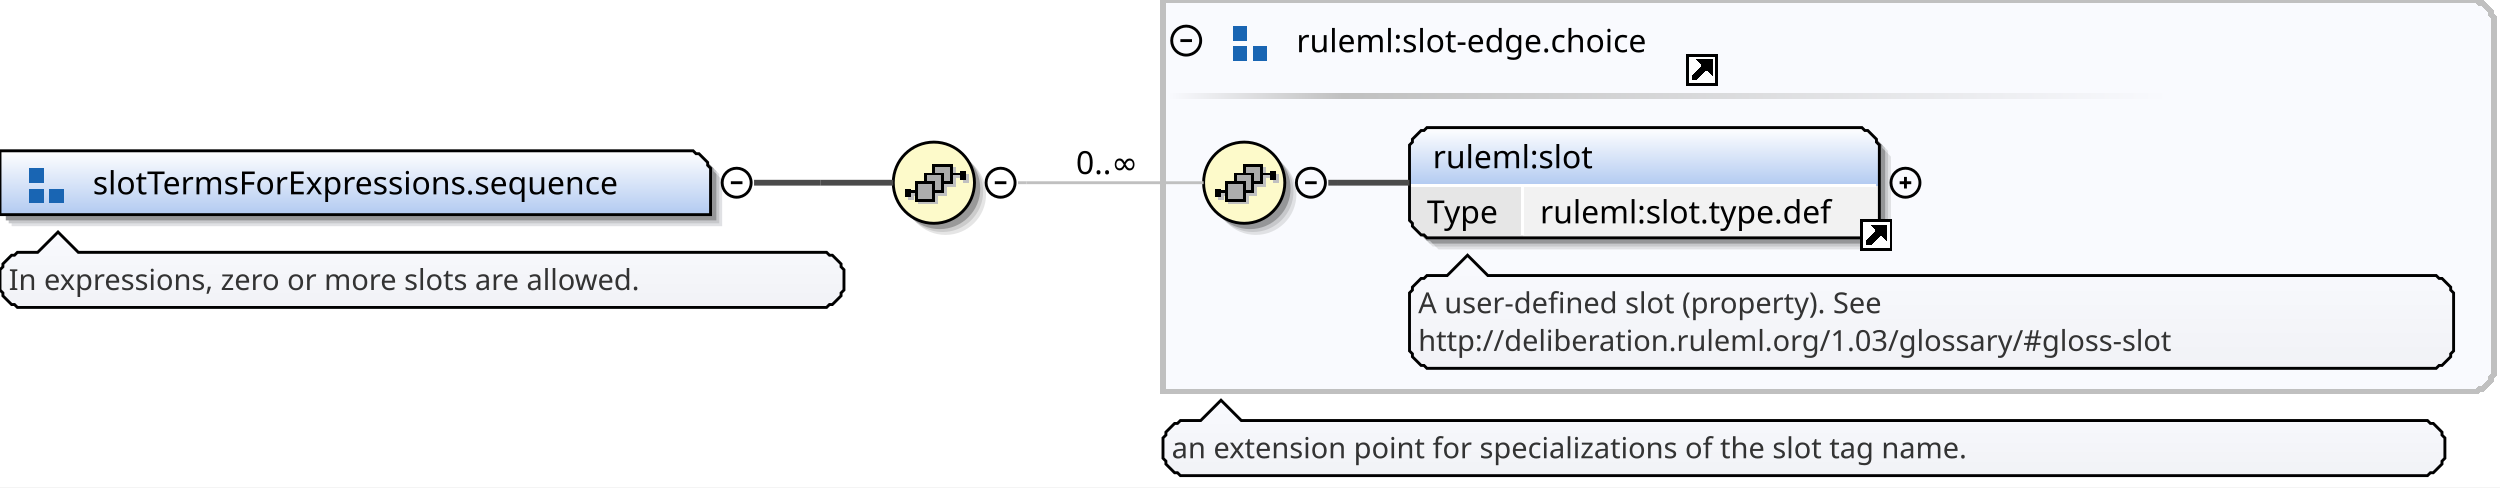
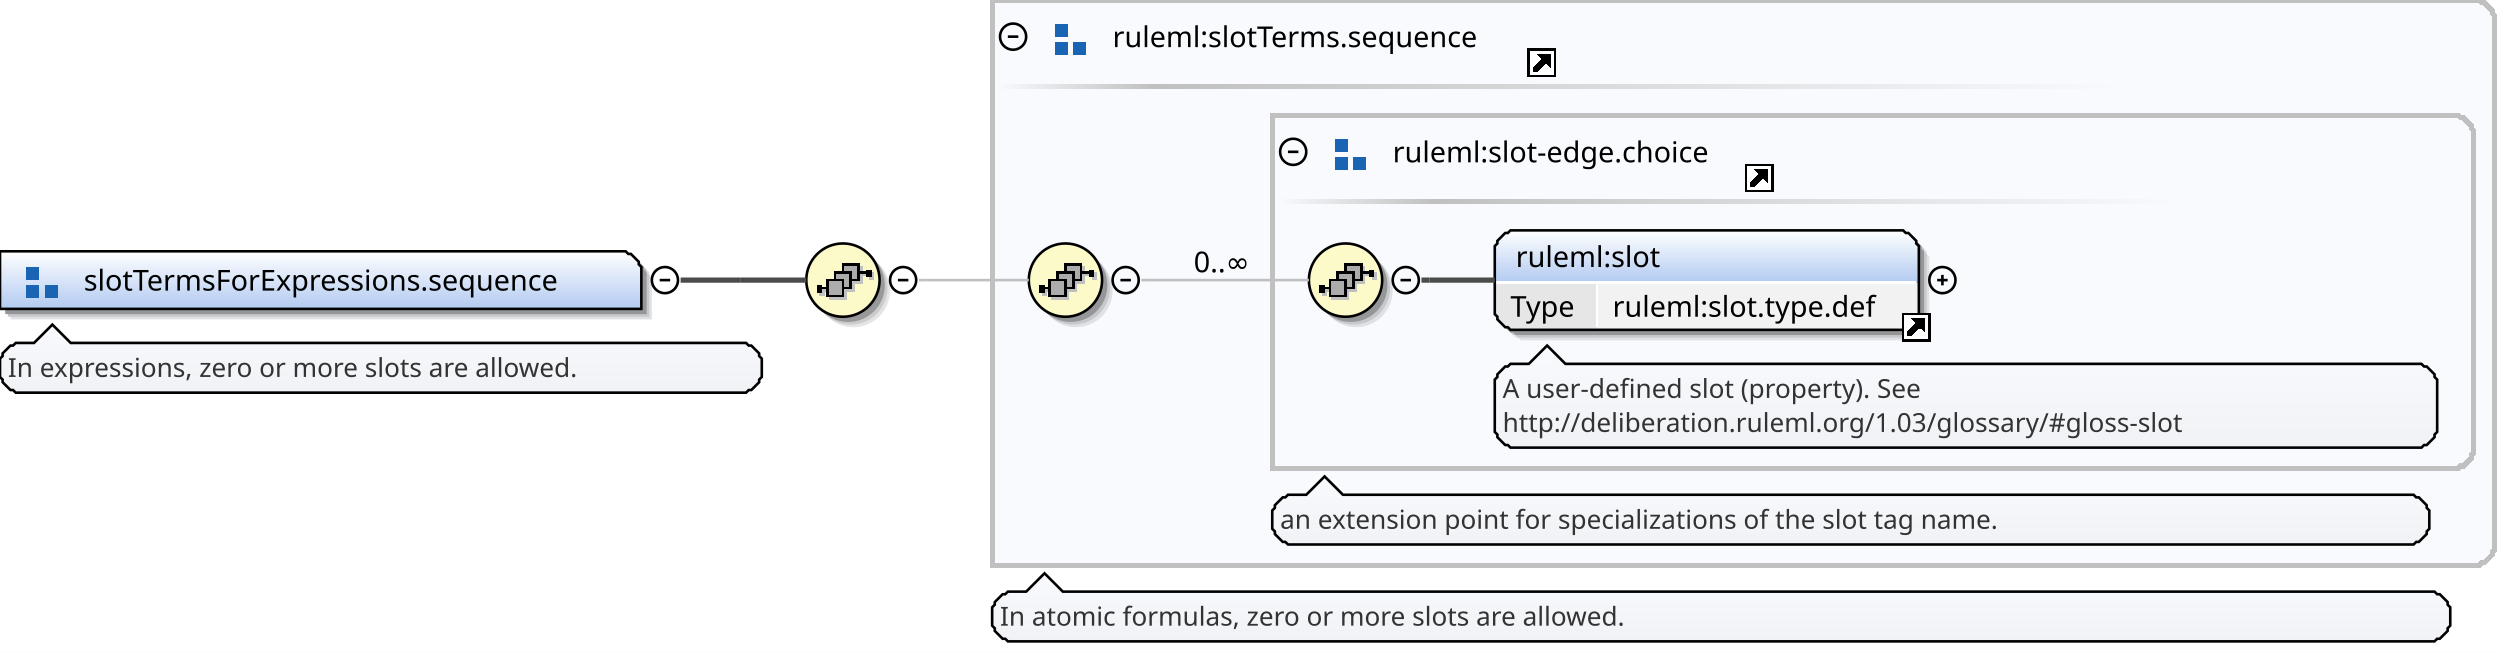
- <svg xmlns="http://www.w3.org/2000/svg" color-interpolation="auto" color-rendering="auto" fill="black" fill-opacity="1" font-family="'Dialog'" font-size="12px" font-style="normal" font-weight="normal" height="168" image-rendering="auto" shape-rendering="auto" stroke="black" stroke-dasharray="none" stroke-dashoffset="0" stroke-linecap="square" stroke-linejoin="miter" stroke-miterlimit="10" stroke-opacity="1" stroke-width="1" text-rendering="auto" width="862">
+ <svg xmlns="http://www.w3.org/2000/svg" color-interpolation="auto" color-rendering="auto" fill="black" fill-opacity="1" font-family="'Dialog'" font-size="12px" font-style="normal" font-weight="normal" height="249" image-rendering="auto" shape-rendering="auto" stroke="black" stroke-dasharray="none" stroke-dashoffset="0" stroke-linecap="square" stroke-linejoin="miter" stroke-miterlimit="10" stroke-opacity="1" stroke-width="1" text-rendering="auto" width="955">
  <defs id="genericDefs" />
  <g>
    <defs id="defs1">
-       <linearGradient gradientUnits="userSpaceOnUse" id="linearGradient1" spreadMethod="pad" x1="0" x2="0" y1="52" y2="74">
+       <linearGradient gradientUnits="userSpaceOnUse" id="linearGradient1" spreadMethod="pad" x1="0" x2="0" y1="96" y2="118">
        <stop offset="0%" stop-color="white" stop-opacity="1" />
        <stop offset="100%" stop-color="rgb(178,202,241)" stop-opacity="1" />
      </linearGradient>
-       <linearGradient gradientUnits="userSpaceOnUse" id="linearGradient2" spreadMethod="pad" x1="308" x2="308" y1="49" y2="77">
+       <linearGradient gradientUnits="userSpaceOnUse" id="linearGradient2" spreadMethod="pad" x1="308" x2="308" y1="93" y2="121">
        <stop offset="0%" stop-color="rgb(253,250,202)" stop-opacity="1" />
        <stop offset="100%" stop-color="rgb(253,250,202)" stop-opacity="1" />
      </linearGradient>
-       <linearGradient gradientUnits="userSpaceOnUse" id="linearGradient3" spreadMethod="pad" x1="463" x2="748" y1="32" y2="32">
+       <linearGradient gradientUnits="userSpaceOnUse" id="linearGradient3" spreadMethod="pad" x1="441" x2="812" y1="32" y2="32">
        <stop offset="0%" stop-color="silver" stop-opacity="1" />
        <stop offset="100%" stop-color="rgb(249,250,254)" stop-opacity="1" />
      </linearGradient>
-       <linearGradient gradientUnits="userSpaceOnUse" id="linearGradient4" spreadMethod="pad" x1="403" x2="463" y1="32" y2="32">
+       <linearGradient gradientUnits="userSpaceOnUse" id="linearGradient4" spreadMethod="pad" x1="381" x2="441" y1="32" y2="32">
        <stop offset="0%" stop-color="rgb(249,250,254)" stop-opacity="1" />
        <stop offset="100%" stop-color="silver" stop-opacity="1" />
      </linearGradient>
-       <linearGradient gradientUnits="userSpaceOnUse" id="linearGradient5" spreadMethod="pad" x1="415" x2="415" y1="49" y2="77">
+       <linearGradient gradientUnits="userSpaceOnUse" id="linearGradient5" spreadMethod="pad" x1="393" x2="393" y1="93" y2="121">
        <stop offset="0%" stop-color="rgb(253,250,202)" stop-opacity="1" />
        <stop offset="100%" stop-color="rgb(253,250,202)" stop-opacity="1" />
      </linearGradient>
-       <linearGradient gradientUnits="userSpaceOnUse" id="linearGradient6" spreadMethod="pad" x1="486" x2="486" y1="44" y2="64">
+       <linearGradient gradientUnits="userSpaceOnUse" id="linearGradient6" spreadMethod="pad" x1="548" x2="833" y1="76" y2="76">
+         <stop offset="0%" stop-color="silver" stop-opacity="1" />
+         <stop offset="100%" stop-color="rgb(249,250,254)" stop-opacity="1" />
+       </linearGradient>
+       <linearGradient gradientUnits="userSpaceOnUse" id="linearGradient7" spreadMethod="pad" x1="488" x2="548" y1="76" y2="76">
+         <stop offset="0%" stop-color="rgb(249,250,254)" stop-opacity="1" />
+         <stop offset="100%" stop-color="silver" stop-opacity="1" />
+       </linearGradient>
+       <linearGradient gradientUnits="userSpaceOnUse" id="linearGradient8" spreadMethod="pad" x1="500" x2="500" y1="93" y2="121">
+         <stop offset="0%" stop-color="rgb(253,250,202)" stop-opacity="1" />
+         <stop offset="100%" stop-color="rgb(253,250,202)" stop-opacity="1" />
+       </linearGradient>
+       <linearGradient gradientUnits="userSpaceOnUse" id="linearGradient9" spreadMethod="pad" x1="571" x2="571" y1="88" y2="108">
        <stop offset="0%" stop-color="white" stop-opacity="1" />
        <stop offset="100%" stop-color="rgb(178,202,241)" stop-opacity="1" />
      </linearGradient>
-       <linearGradient gradientUnits="userSpaceOnUse" id="linearGradient7" spreadMethod="pad" x1="486" x2="486" y1="88" y2="127">
+       <linearGradient gradientUnits="userSpaceOnUse" id="linearGradient10" spreadMethod="pad" x1="571" x2="571" y1="132" y2="171">
        <stop offset="0%" stop-color="rgb(249,250,254)" stop-opacity="1" />
        <stop offset="100%" stop-color="rgb(241,242,246)" stop-opacity="1" />
      </linearGradient>
-       <linearGradient gradientUnits="userSpaceOnUse" id="linearGradient8" spreadMethod="pad" x1="401" x2="401" y1="138" y2="164">
+       <linearGradient gradientUnits="userSpaceOnUse" id="linearGradient11" spreadMethod="pad" x1="486" x2="486" y1="182" y2="208">
        <stop offset="0%" stop-color="rgb(249,250,254)" stop-opacity="1" />
        <stop offset="100%" stop-color="rgb(241,242,246)" stop-opacity="1" />
      </linearGradient>
-       <linearGradient gradientUnits="userSpaceOnUse" id="linearGradient9" spreadMethod="pad" x1="0" x2="0" y1="80" y2="106">
+       <linearGradient gradientUnits="userSpaceOnUse" id="linearGradient12" spreadMethod="pad" x1="379" x2="379" y1="219" y2="245">
        <stop offset="0%" stop-color="rgb(249,250,254)" stop-opacity="1" />
        <stop offset="100%" stop-color="rgb(241,242,246)" stop-opacity="1" />
      </linearGradient>
+       <linearGradient gradientUnits="userSpaceOnUse" id="linearGradient13" spreadMethod="pad" x1="0" x2="0" y1="124" y2="150">
+         <stop offset="0%" stop-color="rgb(249,250,254)" stop-opacity="1" />
+         <stop offset="100%" stop-color="rgb(241,242,246)" stop-opacity="1" />
+       </linearGradient>
      <clipPath clipPathUnits="userSpaceOnUse" id="clipPath1">
-         <path d="M0 0 L862 0 L862 168 L0 168 L0 0 Z" />
+         <path d="M0 0 L955 0 L955 249 L0 249 L0 0 Z" />
      </clipPath>
    </defs>
    <g fill="white" stroke="white">
-       <rect clip-path="url(#clipPath1)" height="168" stroke="none" width="862" x="0" y="0" />
+       <rect clip-path="url(#clipPath1)" height="249" stroke="none" width="955" x="0" y="0" />
    </g>
    <g fill="rgb(224,225,228)" font-family="sans-serif" font-size="11px" stroke="rgb(224,225,228)" text-rendering="optimizeLegibility">
-       <polygon clip-path="url(#clipPath1)" points=" 4 56 243 56 244 57 245 57 246 58 247 59 248 60 248 61 249 62 249 78 4 78" stroke="none" />
-       <polygon clip-path="url(#clipPath1)" fill="rgb(199,200,203)" points=" 3 55 242 55 243 56 244 56 245 57 246 58 247 59 247 60 248 61 248 77 3 77" stroke="none" />
-       <polygon clip-path="url(#clipPath1)" fill="rgb(149,150,152)" points=" 2 54 241 54 242 55 243 55 244 56 245 57 246 58 246 59 247 60 247 76 2 76" stroke="none" />
+       <polygon clip-path="url(#clipPath1)" points=" 4 100 243 100 244 101 245 101 246 102 247 103 248 104 248 105 249 106 249 122 4 122" stroke="none" />
+       <polygon clip-path="url(#clipPath1)" fill="rgb(199,200,203)" points=" 3 99 242 99 243 100 244 100 245 101 246 102 247 103 247 104 248 105 248 121 3 121" stroke="none" />
+       <polygon clip-path="url(#clipPath1)" fill="rgb(149,150,152)" points=" 2 98 241 98 242 99 243 99 244 100 245 101 246 102 246 103 247 104 247 120 2 120" stroke="none" />
    </g>
    <g fill="url(#linearGradient1)" font-family="sans-serif" font-size="11px" shape-rendering="crispEdges" stroke="url(#linearGradient1)" text-rendering="geometricPrecision">
-       <polygon clip-path="url(#clipPath1)" points=" 0 52 239 52 240 53 241 53 242 54 243 55 244 56 244 57 245 58 245 74 0 74" stroke="none" />
-     </g>
-     <g font-family="sans-serif" font-size="11px" stroke-linecap="butt" text-rendering="optimizeLegibility">
-       <polygon clip-path="url(#clipPath1)" fill="none" points=" 0 52 239 52 240 53 241 53 242 54 243 55 244 56 244 57 245 58 245 74 0 74" />
+       <polygon clip-path="url(#clipPath1)" points=" 0 96 239 96 240 97 241 97 242 98 243 99 244 100 244 101 245 102 245 118 0 118" stroke="none" />
+     </g>
+     <g font-family="sans-serif" font-size="11px" stroke-linecap="butt" text-rendering="optimizeLegibility">
+       <polygon clip-path="url(#clipPath1)" fill="none" points=" 0 96 239 96 240 97 241 97 242 98 243 99 244 100 244 101 245 102 245 118 0 118" />
    </g>
    <g fill="rgb(25,101,179)" font-family="sans-serif" font-size="11px" shape-rendering="crispEdges" stroke="rgb(25,101,179)" stroke-linecap="butt" text-rendering="geometricPrecision">
-       <rect clip-path="url(#clipPath1)" height="5" stroke="none" width="5" x="10" y="58" />
-       <rect clip-path="url(#clipPath1)" height="5" stroke="none" width="5" x="10" y="65" />
-       <rect clip-path="url(#clipPath1)" height="5" stroke="none" width="5" x="17" y="65" />
-       <text clip-path="url(#clipPath1)" fill="black" stroke="none" x="32" xml:space="preserve" y="67">slotTermsForExpressions.sequence</text>
-     </g>
-     <g font-family="sans-serif" font-size="11px" stroke-linecap="butt" text-rendering="optimizeLegibility">
-       <circle clip-path="url(#clipPath1)" cx="254" cy="63" fill="none" r="5" />
-       <line clip-path="url(#clipPath1)" fill="none" x1="252" x2="256" y1="63" y2="63" />
-       <circle clip-path="url(#clipPath1)" cx="326" cy="67" fill="rgb(229,229,229)" r="14" stroke="none" />
-       <circle clip-path="url(#clipPath1)" cx="325" cy="66" fill="rgb(204,204,204)" r="14" stroke="none" />
-       <circle clip-path="url(#clipPath1)" cx="324" cy="65" fill="rgb(153,153,153)" r="14" stroke="none" />
+       <rect clip-path="url(#clipPath1)" height="5" stroke="none" width="5" x="10" y="102" />
+       <rect clip-path="url(#clipPath1)" height="5" stroke="none" width="5" x="10" y="109" />
+       <rect clip-path="url(#clipPath1)" height="5" stroke="none" width="5" x="17" y="109" />
+       <text clip-path="url(#clipPath1)" fill="black" stroke="none" x="32" xml:space="preserve" y="111">slotTermsForExpressions.sequence</text>
+     </g>
+     <g font-family="sans-serif" font-size="11px" stroke-linecap="butt" text-rendering="optimizeLegibility">
+       <circle clip-path="url(#clipPath1)" cx="254" cy="107" fill="none" r="5" />
+       <line clip-path="url(#clipPath1)" fill="none" x1="252" x2="256" y1="107" y2="107" />
+       <circle clip-path="url(#clipPath1)" cx="326" cy="111" fill="rgb(229,229,229)" r="14" stroke="none" />
+       <circle clip-path="url(#clipPath1)" cx="325" cy="110" fill="rgb(204,204,204)" r="14" stroke="none" />
+       <circle clip-path="url(#clipPath1)" cx="324" cy="109" fill="rgb(153,153,153)" r="14" stroke="none" />
    </g>
    <g fill="url(#linearGradient2)" font-family="sans-serif" font-size="11px" shape-rendering="crispEdges" stroke="url(#linearGradient2)" stroke-linecap="butt" text-rendering="geometricPrecision">
-       <circle clip-path="url(#clipPath1)" cx="322" cy="63" r="14" stroke="none" />
-     </g>
-     <g font-family="sans-serif" font-size="11px" stroke-linecap="butt" text-rendering="optimizeLegibility">
-       <circle clip-path="url(#clipPath1)" cx="322" cy="63" fill="none" r="14" />
+       <circle clip-path="url(#clipPath1)" cx="322" cy="107" r="14" stroke="none" />
+     </g>
+     <g font-family="sans-serif" font-size="11px" stroke-linecap="butt" text-rendering="optimizeLegibility">
+       <circle clip-path="url(#clipPath1)" cx="322" cy="107" fill="none" r="14" />
    </g>
    <g fill="silver" font-family="sans-serif" font-size="11px" shape-rendering="crispEdges" stroke="silver" stroke-linecap="butt" text-rendering="geometricPrecision">
-       <line clip-path="url(#clipPath1)" fill="none" x1="329" x2="333" y1="61" y2="61" />
-       <rect clip-path="url(#clipPath1)" height="3" stroke="none" width="2" x="332" y="60" />
-       <rect clip-path="url(#clipPath1)" height="6" stroke="none" width="6" x="323" y="58" />
-       <rect clip-path="url(#clipPath1)" fill="none" height="6" width="6" x="323" y="58" />
-       <rect clip-path="url(#clipPath1)" height="6" stroke="none" width="6" x="320" y="61" />
-       <rect clip-path="url(#clipPath1)" fill="none" height="6" width="6" x="320" y="61" />
-       <rect clip-path="url(#clipPath1)" height="6" stroke="none" width="6" x="317" y="64" />
-       <rect clip-path="url(#clipPath1)" fill="none" height="6" width="6" x="317" y="64" />
-       <line clip-path="url(#clipPath1)" fill="none" x1="317" x2="313" y1="67" y2="67" />
-       <rect clip-path="url(#clipPath1)" height="3" stroke="none" width="2" x="313" y="66" />
-       <line clip-path="url(#clipPath1)" fill="none" stroke="black" x1="328" x2="332" y1="60" y2="60" />
-       <rect clip-path="url(#clipPath1)" fill="black" height="3" stroke="none" width="2" x="331" y="59" />
-       <rect clip-path="url(#clipPath1)" fill="rgb(172,172,172)" height="6" stroke="none" width="6" x="322" y="57" />
-       <rect clip-path="url(#clipPath1)" fill="none" height="6" stroke="black" width="6" x="322" y="57" />
-       <rect clip-path="url(#clipPath1)" fill="rgb(172,172,172)" height="6" stroke="none" width="6" x="319" y="60" />
-       <rect clip-path="url(#clipPath1)" fill="none" height="6" stroke="black" width="6" x="319" y="60" />
-       <rect clip-path="url(#clipPath1)" fill="rgb(172,172,172)" height="6" stroke="none" width="6" x="316" y="63" />
-       <rect clip-path="url(#clipPath1)" fill="none" height="6" stroke="black" width="6" x="316" y="63" />
-       <line clip-path="url(#clipPath1)" fill="none" stroke="black" x1="316" x2="312" y1="66" y2="66" />
-       <rect clip-path="url(#clipPath1)" fill="black" height="3" stroke="none" width="2" x="312" y="65" />
-     </g>
-     <g font-family="sans-serif" font-size="11px" stroke-linecap="butt" text-rendering="optimizeLegibility">
-       <circle clip-path="url(#clipPath1)" cx="345" cy="63" fill="none" r="5" />
-       <line clip-path="url(#clipPath1)" fill="none" x1="343" x2="347" y1="63" y2="63" />
+       <line clip-path="url(#clipPath1)" fill="none" x1="329" x2="333" y1="105" y2="105" />
+       <rect clip-path="url(#clipPath1)" height="3" stroke="none" width="2" x="332" y="104" />
+       <rect clip-path="url(#clipPath1)" height="6" stroke="none" width="6" x="323" y="102" />
+       <rect clip-path="url(#clipPath1)" fill="none" height="6" width="6" x="323" y="102" />
+       <rect clip-path="url(#clipPath1)" height="6" stroke="none" width="6" x="320" y="105" />
+       <rect clip-path="url(#clipPath1)" fill="none" height="6" width="6" x="320" y="105" />
+       <rect clip-path="url(#clipPath1)" height="6" stroke="none" width="6" x="317" y="108" />
+       <rect clip-path="url(#clipPath1)" fill="none" height="6" width="6" x="317" y="108" />
+       <line clip-path="url(#clipPath1)" fill="none" x1="317" x2="313" y1="111" y2="111" />
+       <rect clip-path="url(#clipPath1)" height="3" stroke="none" width="2" x="313" y="110" />
+       <line clip-path="url(#clipPath1)" fill="none" stroke="black" x1="328" x2="332" y1="104" y2="104" />
+       <rect clip-path="url(#clipPath1)" fill="black" height="3" stroke="none" width="2" x="331" y="103" />
+       <rect clip-path="url(#clipPath1)" fill="rgb(172,172,172)" height="6" stroke="none" width="6" x="322" y="101" />
+       <rect clip-path="url(#clipPath1)" fill="none" height="6" stroke="black" width="6" x="322" y="101" />
+       <rect clip-path="url(#clipPath1)" fill="rgb(172,172,172)" height="6" stroke="none" width="6" x="319" y="104" />
+       <rect clip-path="url(#clipPath1)" fill="none" height="6" stroke="black" width="6" x="319" y="104" />
+       <rect clip-path="url(#clipPath1)" fill="rgb(172,172,172)" height="6" stroke="none" width="6" x="316" y="107" />
+       <rect clip-path="url(#clipPath1)" fill="none" height="6" stroke="black" width="6" x="316" y="107" />
+       <line clip-path="url(#clipPath1)" fill="none" stroke="black" x1="316" x2="312" y1="110" y2="110" />
+       <rect clip-path="url(#clipPath1)" fill="black" height="3" stroke="none" width="2" x="312" y="109" />
+     </g>
+     <g font-family="sans-serif" font-size="11px" stroke-linecap="butt" text-rendering="optimizeLegibility">
+       <circle clip-path="url(#clipPath1)" cx="345" cy="107" fill="none" r="5" />
+       <line clip-path="url(#clipPath1)" fill="none" x1="343" x2="347" y1="107" y2="107" />
    </g>
    <g fill="rgb(249,250,254)" font-family="sans-serif" font-size="11px" shape-rendering="crispEdges" stroke="rgb(249,250,254)" stroke-linecap="butt" stroke-width="2" text-rendering="geometricPrecision">
-       <polygon clip-path="url(#clipPath1)" points=" 401 0 854 0 855 1 856 1 857 2 858 3 859 4 859 5 860 6 860 129 859 130 859 131 858 132 857 133 856 134 855 134 854 135 401 135" stroke="none" />
-       <polygon clip-path="url(#clipPath1)" fill="none" points=" 401 0 854 0 855 1 856 1 857 2 858 3 859 4 859 5 860 6 860 129 859 130 859 131 858 132 857 133 856 134 855 134 854 135 401 135" stroke="silver" />
-       <rect clip-path="url(#clipPath1)" fill="url(#linearGradient3)" height="2" stroke="none" width="285" x="463" y="32" />
-       <rect clip-path="url(#clipPath1)" fill="url(#linearGradient4)" height="2" stroke="none" width="60" x="403" y="32" />
-       <rect clip-path="url(#clipPath1)" fill="rgb(25,101,179)" height="5" stroke="none" stroke-width="1" width="5" x="425" y="9" />
-       <rect clip-path="url(#clipPath1)" fill="rgb(25,101,179)" height="5" stroke="none" stroke-width="1" width="5" x="425" y="16" />
-       <rect clip-path="url(#clipPath1)" fill="rgb(25,101,179)" height="5" stroke="none" stroke-width="1" width="5" x="432" y="16" />
-       <text clip-path="url(#clipPath1)" fill="black" stroke="none" stroke-width="1" x="447" xml:space="preserve" y="18">ruleml:slot-edge.choice</text>
-       <rect clip-path="url(#clipPath1)" fill="white" height="10" stroke="none" stroke-width="1" width="10" x="582" y="19" />
-       <polygon clip-path="url(#clipPath1)" fill="none" points=" 584 27 584 26 587 23 587 22 586 21 590 21 590 25 589 24 588 24 585 27" stroke="black" stroke-width="1" />
-       <polygon clip-path="url(#clipPath1)" fill="black" points=" 584 27 584 26 587 23 587 22 586 21 590 21 590 25 589 24 588 24 585 27" stroke="none" stroke-width="1" />
-       <rect clip-path="url(#clipPath1)" fill="none" height="10" stroke="black" stroke-width="1" width="10" x="582" y="19" />
-     </g>
-     <g font-family="sans-serif" font-size="11px" stroke-linecap="butt" text-rendering="optimizeLegibility">
-       <circle clip-path="url(#clipPath1)" cx="409" cy="14" fill="none" r="5" />
-       <line clip-path="url(#clipPath1)" fill="none" x1="407" x2="411" y1="14" y2="14" />
-       <circle clip-path="url(#clipPath1)" cx="433" cy="67" fill="rgb(224,225,228)" r="14" stroke="none" />
-       <circle clip-path="url(#clipPath1)" cx="432" cy="66" fill="rgb(199,200,203)" r="14" stroke="none" />
-       <circle clip-path="url(#clipPath1)" cx="431" cy="65" fill="rgb(149,150,152)" r="14" stroke="none" />
+       <polygon clip-path="url(#clipPath1)" points=" 379 0 947 0 948 1 949 1 950 2 951 3 952 4 952 5 953 6 953 210 952 211 952 212 951 213 950 214 949 215 948 215 947 216 379 216" stroke="none" />
+       <polygon clip-path="url(#clipPath1)" fill="none" points=" 379 0 947 0 948 1 949 1 950 2 951 3 952 4 952 5 953 6 953 210 952 211 952 212 951 213 950 214 949 215 948 215 947 216 379 216" stroke="silver" />
+       <rect clip-path="url(#clipPath1)" fill="url(#linearGradient3)" height="2" stroke="none" width="371" x="441" y="32" />
+       <rect clip-path="url(#clipPath1)" fill="url(#linearGradient4)" height="2" stroke="none" width="60" x="381" y="32" />
+       <rect clip-path="url(#clipPath1)" fill="rgb(25,101,179)" height="5" stroke="none" stroke-width="1" width="5" x="403" y="9" />
+       <rect clip-path="url(#clipPath1)" fill="rgb(25,101,179)" height="5" stroke="none" stroke-width="1" width="5" x="403" y="16" />
+       <rect clip-path="url(#clipPath1)" fill="rgb(25,101,179)" height="5" stroke="none" stroke-width="1" width="5" x="410" y="16" />
+       <text clip-path="url(#clipPath1)" fill="black" stroke="none" stroke-width="1" x="425" xml:space="preserve" y="18">ruleml:slotTerms.sequence</text>
+       <rect clip-path="url(#clipPath1)" fill="white" height="10" stroke="none" stroke-width="1" width="10" x="584" y="19" />
+       <polygon clip-path="url(#clipPath1)" fill="none" points=" 586 27 586 26 589 23 589 22 588 21 592 21 592 25 591 24 590 24 587 27" stroke="black" stroke-width="1" />
+       <polygon clip-path="url(#clipPath1)" fill="black" points=" 586 27 586 26 589 23 589 22 588 21 592 21 592 25 591 24 590 24 587 27" stroke="none" stroke-width="1" />
+       <rect clip-path="url(#clipPath1)" fill="none" height="10" stroke="black" stroke-width="1" width="10" x="584" y="19" />
+     </g>
+     <g font-family="sans-serif" font-size="11px" stroke-linecap="butt" text-rendering="optimizeLegibility">
+       <circle clip-path="url(#clipPath1)" cx="387" cy="14" fill="none" r="5" />
+       <line clip-path="url(#clipPath1)" fill="none" x1="385" x2="389" y1="14" y2="14" />
+       <circle clip-path="url(#clipPath1)" cx="411" cy="111" fill="rgb(224,225,228)" r="14" stroke="none" />
+       <circle clip-path="url(#clipPath1)" cx="410" cy="110" fill="rgb(199,200,203)" r="14" stroke="none" />
+       <circle clip-path="url(#clipPath1)" cx="409" cy="109" fill="rgb(149,150,152)" r="14" stroke="none" />
    </g>
    <g fill="url(#linearGradient5)" font-family="sans-serif" font-size="11px" shape-rendering="crispEdges" stroke="url(#linearGradient5)" stroke-linecap="butt" text-rendering="geometricPrecision">
-       <circle clip-path="url(#clipPath1)" cx="429" cy="63" r="14" stroke="none" />
-     </g>
-     <g font-family="sans-serif" font-size="11px" stroke-linecap="butt" text-rendering="optimizeLegibility">
-       <circle clip-path="url(#clipPath1)" cx="429" cy="63" fill="none" r="14" />
+       <circle clip-path="url(#clipPath1)" cx="407" cy="107" r="14" stroke="none" />
+     </g>
+     <g font-family="sans-serif" font-size="11px" stroke-linecap="butt" text-rendering="optimizeLegibility">
+       <circle clip-path="url(#clipPath1)" cx="407" cy="107" fill="none" r="14" />
    </g>
    <g fill="silver" font-family="sans-serif" font-size="11px" shape-rendering="crispEdges" stroke="silver" stroke-linecap="butt" text-rendering="geometricPrecision">
-       <line clip-path="url(#clipPath1)" fill="none" x1="436" x2="440" y1="61" y2="61" />
-       <rect clip-path="url(#clipPath1)" height="3" stroke="none" width="2" x="439" y="60" />
-       <rect clip-path="url(#clipPath1)" height="6" stroke="none" width="6" x="430" y="58" />
-       <rect clip-path="url(#clipPath1)" fill="none" height="6" width="6" x="430" y="58" />
-       <rect clip-path="url(#clipPath1)" height="6" stroke="none" width="6" x="427" y="61" />
-       <rect clip-path="url(#clipPath1)" fill="none" height="6" width="6" x="427" y="61" />
-       <rect clip-path="url(#clipPath1)" height="6" stroke="none" width="6" x="424" y="64" />
-       <rect clip-path="url(#clipPath1)" fill="none" height="6" width="6" x="424" y="64" />
-       <line clip-path="url(#clipPath1)" fill="none" x1="424" x2="420" y1="67" y2="67" />
-       <rect clip-path="url(#clipPath1)" height="3" stroke="none" width="2" x="420" y="66" />
-       <line clip-path="url(#clipPath1)" fill="none" stroke="black" x1="435" x2="439" y1="60" y2="60" />
-       <rect clip-path="url(#clipPath1)" fill="black" height="3" stroke="none" width="2" x="438" y="59" />
-       <rect clip-path="url(#clipPath1)" fill="rgb(172,172,172)" height="6" stroke="none" width="6" x="429" y="57" />
-       <rect clip-path="url(#clipPath1)" fill="none" height="6" stroke="black" width="6" x="429" y="57" />
-       <rect clip-path="url(#clipPath1)" fill="rgb(172,172,172)" height="6" stroke="none" width="6" x="426" y="60" />
-       <rect clip-path="url(#clipPath1)" fill="none" height="6" stroke="black" width="6" x="426" y="60" />
-       <rect clip-path="url(#clipPath1)" fill="rgb(172,172,172)" height="6" stroke="none" width="6" x="423" y="63" />
-       <rect clip-path="url(#clipPath1)" fill="none" height="6" stroke="black" width="6" x="423" y="63" />
-       <line clip-path="url(#clipPath1)" fill="none" stroke="black" x1="423" x2="419" y1="66" y2="66" />
-       <rect clip-path="url(#clipPath1)" fill="black" height="3" stroke="none" width="2" x="419" y="65" />
-     </g>
-     <g font-family="sans-serif" font-size="11px" stroke-linecap="butt" text-rendering="optimizeLegibility">
-       <circle clip-path="url(#clipPath1)" cx="452" cy="63" fill="none" r="5" />
-       <line clip-path="url(#clipPath1)" fill="none" x1="450" x2="454" y1="63" y2="63" />
-       <polygon clip-path="url(#clipPath1)" fill="rgb(224,225,228)" points=" 490 54 491 53 491 52 492 51 493 50 494 49 495 49 496 48 646 48 647 49 648 49 649 50 650 51 651 52 651 53 652 54 652 80 651 81 651 82 650 83 649 84 648 85 647 85 646 86 496 86 495 85 494 85 493 84 492 83 491 82 491 81 490 80" stroke="none" />
-       <polygon clip-path="url(#clipPath1)" fill="rgb(199,200,203)" points=" 489 53 490 52 490 51 491 50 492 49 493 48 494 48 495 47 645 47 646 48 647 48 648 49 649 50 650 51 650 52 651 53 651 79 650 80 650 81 649 82 648 83 647 84 646 84 645 85 495 85 494 84 493 84 492 83 491 82 490 81 490 80 489 79" stroke="none" />
-       <polygon clip-path="url(#clipPath1)" fill="rgb(149,150,152)" points=" 488 52 489 51 489 50 490 49 491 48 492 47 493 47 494 46 644 46 645 47 646 47 647 48 648 49 649 50 649 51 650 52 650 78 649 79 649 80 648 81 647 82 646 83 645 83 644 84 494 84 493 83 492 83 491 82 490 81 489 80 489 79 488 78" stroke="none" />
-     </g>
-     <g fill="url(#linearGradient6)" font-family="sans-serif" font-size="11px" shape-rendering="crispEdges" stroke="url(#linearGradient6)" stroke-linecap="butt" text-rendering="geometricPrecision">
-       <polygon clip-path="url(#clipPath1)" points=" 486 50 487 49 487 48 488 47 489 46 490 45 491 45 492 44 642 44 643 45 644 45 645 46 646 47 647 48 647 49 648 50 648 64 647 64 647 64 646 64 645 64 644 64 643 64 642 64 492 64 491 64 490 64 489 64 488 64 487 64 487 64 486 64" stroke="none" />
-       <polygon clip-path="url(#clipPath1)" fill="rgb(230,230,230)" points=" 486 64 487 64 487 64 488 64 489 64 490 64 491 64 492 64 525 64 525 64 525 64 525 64 525 64 525 64 525 64 525 64 525 76 525 77 525 78 525 79 525 80 525 81 525 81 525 82 492 82 491 81 490 81 489 80 488 79 487 78 487 77 486 76" stroke="none" />
-       <polygon clip-path="url(#clipPath1)" fill="rgb(242,242,242)" points=" 525 64 525 64 525 64 525 64 525 64 525 64 525 64 525 64 642 64 643 64 644 64 645 64 646 64 647 64 647 64 648 64 648 76 647 77 647 78 646 79 645 80 644 81 643 81 642 82 525 82 525 81 525 81 525 80 525 79 525 78 525 77 525 76" stroke="none" />
-       <line clip-path="url(#clipPath1)" fill="none" stroke="white" x1="486" x2="647" y1="64" y2="64" />
-       <text clip-path="url(#clipPath1)" fill="black" stroke="none" x="492" xml:space="preserve" y="77">Type</text>
-       <text clip-path="url(#clipPath1)" fill="black" stroke="none" x="531" xml:space="preserve" y="77">ruleml:slot.type.def</text>
-       <line clip-path="url(#clipPath1)" fill="none" stroke="white" x1="525" x2="525" y1="64" y2="81" />
-     </g>
-     <g font-family="sans-serif" font-size="11px" stroke-linecap="butt" text-rendering="optimizeLegibility">
-       <polygon clip-path="url(#clipPath1)" fill="none" points=" 486 50 487 49 487 48 488 47 489 46 490 45 491 45 492 44 642 44 643 45 644 45 645 46 646 47 647 48 647 49 648 50 648 76 647 77 647 78 646 79 645 80 644 81 643 81 642 82 492 82 491 81 490 81 489 80 488 79 487 78 487 77 486 76" />
-       <text clip-path="url(#clipPath1)" shape-rendering="crispEdges" stroke="none" text-rendering="geometricPrecision" x="494" xml:space="preserve" y="58">ruleml:slot</text>
+       <line clip-path="url(#clipPath1)" fill="none" x1="414" x2="418" y1="105" y2="105" />
+       <rect clip-path="url(#clipPath1)" height="3" stroke="none" width="2" x="417" y="104" />
+       <rect clip-path="url(#clipPath1)" height="6" stroke="none" width="6" x="408" y="102" />
+       <rect clip-path="url(#clipPath1)" fill="none" height="6" width="6" x="408" y="102" />
+       <rect clip-path="url(#clipPath1)" height="6" stroke="none" width="6" x="405" y="105" />
+       <rect clip-path="url(#clipPath1)" fill="none" height="6" width="6" x="405" y="105" />
+       <rect clip-path="url(#clipPath1)" height="6" stroke="none" width="6" x="402" y="108" />
+       <rect clip-path="url(#clipPath1)" fill="none" height="6" width="6" x="402" y="108" />
+       <line clip-path="url(#clipPath1)" fill="none" x1="402" x2="398" y1="111" y2="111" />
+       <rect clip-path="url(#clipPath1)" height="3" stroke="none" width="2" x="398" y="110" />
+       <line clip-path="url(#clipPath1)" fill="none" stroke="black" x1="413" x2="417" y1="104" y2="104" />
+       <rect clip-path="url(#clipPath1)" fill="black" height="3" stroke="none" width="2" x="416" y="103" />
+       <rect clip-path="url(#clipPath1)" fill="rgb(172,172,172)" height="6" stroke="none" width="6" x="407" y="101" />
+       <rect clip-path="url(#clipPath1)" fill="none" height="6" stroke="black" width="6" x="407" y="101" />
+       <rect clip-path="url(#clipPath1)" fill="rgb(172,172,172)" height="6" stroke="none" width="6" x="404" y="104" />
+       <rect clip-path="url(#clipPath1)" fill="none" height="6" stroke="black" width="6" x="404" y="104" />
+       <rect clip-path="url(#clipPath1)" fill="rgb(172,172,172)" height="6" stroke="none" width="6" x="401" y="107" />
+       <rect clip-path="url(#clipPath1)" fill="none" height="6" stroke="black" width="6" x="401" y="107" />
+       <line clip-path="url(#clipPath1)" fill="none" stroke="black" x1="401" x2="397" y1="110" y2="110" />
+       <rect clip-path="url(#clipPath1)" fill="black" height="3" stroke="none" width="2" x="397" y="109" />
+     </g>
+     <g font-family="sans-serif" font-size="11px" stroke-linecap="butt" text-rendering="optimizeLegibility">
+       <circle clip-path="url(#clipPath1)" cx="430" cy="107" fill="none" r="5" />
+       <line clip-path="url(#clipPath1)" fill="none" x1="428" x2="432" y1="107" y2="107" />
+     </g>
+     <g fill="rgb(249,250,254)" font-family="sans-serif" font-size="11px" shape-rendering="crispEdges" stroke="rgb(249,250,254)" stroke-linecap="butt" stroke-width="2" text-rendering="geometricPrecision">
+       <polygon clip-path="url(#clipPath1)" points=" 486 44 939 44 940 45 941 45 942 46 943 47 944 48 944 49 945 50 945 173 944 174 944 175 943 176 942 177 941 178 940 178 939 179 486 179" stroke="none" />
+       <polygon clip-path="url(#clipPath1)" fill="none" points=" 486 44 939 44 940 45 941 45 942 46 943 47 944 48 944 49 945 50 945 173 944 174 944 175 943 176 942 177 941 178 940 178 939 179 486 179" stroke="silver" />
+       <rect clip-path="url(#clipPath1)" fill="url(#linearGradient6)" height="2" stroke="none" width="285" x="548" y="76" />
+       <rect clip-path="url(#clipPath1)" fill="url(#linearGradient7)" height="2" stroke="none" width="60" x="488" y="76" />
+       <rect clip-path="url(#clipPath1)" fill="rgb(25,101,179)" height="5" stroke="none" stroke-width="1" width="5" x="510" y="53" />
+       <rect clip-path="url(#clipPath1)" fill="rgb(25,101,179)" height="5" stroke="none" stroke-width="1" width="5" x="510" y="60" />
+       <rect clip-path="url(#clipPath1)" fill="rgb(25,101,179)" height="5" stroke="none" stroke-width="1" width="5" x="517" y="60" />
+       <text clip-path="url(#clipPath1)" fill="black" stroke="none" stroke-width="1" x="532" xml:space="preserve" y="62">ruleml:slot-edge.choice</text>
+       <rect clip-path="url(#clipPath1)" fill="white" height="10" stroke="none" stroke-width="1" width="10" x="667" y="63" />
+       <polygon clip-path="url(#clipPath1)" fill="none" points=" 669 71 669 70 672 67 672 66 671 65 675 65 675 69 674 68 673 68 670 71" stroke="black" stroke-width="1" />
+       <polygon clip-path="url(#clipPath1)" fill="black" points=" 669 71 669 70 672 67 672 66 671 65 675 65 675 69 674 68 673 68 670 71" stroke="none" stroke-width="1" />
+       <rect clip-path="url(#clipPath1)" fill="none" height="10" stroke="black" stroke-width="1" width="10" x="667" y="63" />
+     </g>
+     <g font-family="sans-serif" font-size="11px" stroke-linecap="butt" text-rendering="optimizeLegibility">
+       <circle clip-path="url(#clipPath1)" cx="494" cy="58" fill="none" r="5" />
+       <line clip-path="url(#clipPath1)" fill="none" x1="492" x2="496" y1="58" y2="58" />
+       <circle clip-path="url(#clipPath1)" cx="518" cy="111" fill="rgb(224,225,228)" r="14" stroke="none" />
+       <circle clip-path="url(#clipPath1)" cx="517" cy="110" fill="rgb(199,200,203)" r="14" stroke="none" />
+       <circle clip-path="url(#clipPath1)" cx="516" cy="109" fill="rgb(149,150,152)" r="14" stroke="none" />
+     </g>
+     <g fill="url(#linearGradient8)" font-family="sans-serif" font-size="11px" shape-rendering="crispEdges" stroke="url(#linearGradient8)" stroke-linecap="butt" text-rendering="geometricPrecision">
+       <circle clip-path="url(#clipPath1)" cx="514" cy="107" r="14" stroke="none" />
+     </g>
+     <g font-family="sans-serif" font-size="11px" stroke-linecap="butt" text-rendering="optimizeLegibility">
+       <circle clip-path="url(#clipPath1)" cx="514" cy="107" fill="none" r="14" />
+     </g>
+     <g fill="silver" font-family="sans-serif" font-size="11px" shape-rendering="crispEdges" stroke="silver" stroke-linecap="butt" text-rendering="geometricPrecision">
+       <line clip-path="url(#clipPath1)" fill="none" x1="521" x2="525" y1="105" y2="105" />
+       <rect clip-path="url(#clipPath1)" height="3" stroke="none" width="2" x="524" y="104" />
+       <rect clip-path="url(#clipPath1)" height="6" stroke="none" width="6" x="515" y="102" />
+       <rect clip-path="url(#clipPath1)" fill="none" height="6" width="6" x="515" y="102" />
+       <rect clip-path="url(#clipPath1)" height="6" stroke="none" width="6" x="512" y="105" />
+       <rect clip-path="url(#clipPath1)" fill="none" height="6" width="6" x="512" y="105" />
+       <rect clip-path="url(#clipPath1)" height="6" stroke="none" width="6" x="509" y="108" />
+       <rect clip-path="url(#clipPath1)" fill="none" height="6" width="6" x="509" y="108" />
+       <line clip-path="url(#clipPath1)" fill="none" x1="509" x2="505" y1="111" y2="111" />
+       <rect clip-path="url(#clipPath1)" height="3" stroke="none" width="2" x="505" y="110" />
+       <line clip-path="url(#clipPath1)" fill="none" stroke="black" x1="520" x2="524" y1="104" y2="104" />
+       <rect clip-path="url(#clipPath1)" fill="black" height="3" stroke="none" width="2" x="523" y="103" />
+       <rect clip-path="url(#clipPath1)" fill="rgb(172,172,172)" height="6" stroke="none" width="6" x="514" y="101" />
+       <rect clip-path="url(#clipPath1)" fill="none" height="6" stroke="black" width="6" x="514" y="101" />
+       <rect clip-path="url(#clipPath1)" fill="rgb(172,172,172)" height="6" stroke="none" width="6" x="511" y="104" />
+       <rect clip-path="url(#clipPath1)" fill="none" height="6" stroke="black" width="6" x="511" y="104" />
+       <rect clip-path="url(#clipPath1)" fill="rgb(172,172,172)" height="6" stroke="none" width="6" x="508" y="107" />
+       <rect clip-path="url(#clipPath1)" fill="none" height="6" stroke="black" width="6" x="508" y="107" />
+       <line clip-path="url(#clipPath1)" fill="none" stroke="black" x1="508" x2="504" y1="110" y2="110" />
+       <rect clip-path="url(#clipPath1)" fill="black" height="3" stroke="none" width="2" x="504" y="109" />
+     </g>
+     <g font-family="sans-serif" font-size="11px" stroke-linecap="butt" text-rendering="optimizeLegibility">
+       <circle clip-path="url(#clipPath1)" cx="537" cy="107" fill="none" r="5" />
+       <line clip-path="url(#clipPath1)" fill="none" x1="535" x2="539" y1="107" y2="107" />
+       <polygon clip-path="url(#clipPath1)" fill="rgb(224,225,228)" points=" 575 98 576 97 576 96 577 95 578 94 579 93 580 93 581 92 731 92 732 93 733 93 734 94 735 95 736 96 736 97 737 98 737 124 736 125 736 126 735 127 734 128 733 129 732 129 731 130 581 130 580 129 579 129 578 128 577 127 576 126 576 125 575 124" stroke="none" />
+       <polygon clip-path="url(#clipPath1)" fill="rgb(199,200,203)" points=" 574 97 575 96 575 95 576 94 577 93 578 92 579 92 580 91 730 91 731 92 732 92 733 93 734 94 735 95 735 96 736 97 736 123 735 124 735 125 734 126 733 127 732 128 731 128 730 129 580 129 579 128 578 128 577 127 576 126 575 125 575 124 574 123" stroke="none" />
+       <polygon clip-path="url(#clipPath1)" fill="rgb(149,150,152)" points=" 573 96 574 95 574 94 575 93 576 92 577 91 578 91 579 90 729 90 730 91 731 91 732 92 733 93 734 94 734 95 735 96 735 122 734 123 734 124 733 125 732 126 731 127 730 127 729 128 579 128 578 127 577 127 576 126 575 125 574 124 574 123 573 122" stroke="none" />
+     </g>
+     <g fill="url(#linearGradient9)" font-family="sans-serif" font-size="11px" shape-rendering="crispEdges" stroke="url(#linearGradient9)" stroke-linecap="butt" text-rendering="geometricPrecision">
+       <polygon clip-path="url(#clipPath1)" points=" 571 94 572 93 572 92 573 91 574 90 575 89 576 89 577 88 727 88 728 89 729 89 730 90 731 91 732 92 732 93 733 94 733 108 732 108 732 108 731 108 730 108 729 108 728 108 727 108 577 108 576 108 575 108 574 108 573 108 572 108 572 108 571 108" stroke="none" />
+       <polygon clip-path="url(#clipPath1)" fill="rgb(230,230,230)" points=" 571 108 572 108 572 108 573 108 574 108 575 108 576 108 577 108 610 108 610 108 610 108 610 108 610 108 610 108 610 108 610 108 610 120 610 121 610 122 610 123 610 124 610 125 610 125 610 126 577 126 576 125 575 125 574 124 573 123 572 122 572 121 571 120" stroke="none" />
+       <polygon clip-path="url(#clipPath1)" fill="rgb(242,242,242)" points=" 610 108 610 108 610 108 610 108 610 108 610 108 610 108 610 108 727 108 728 108 729 108 730 108 731 108 732 108 732 108 733 108 733 120 732 121 732 122 731 123 730 124 729 125 728 125 727 126 610 126 610 125 610 125 610 124 610 123 610 122 610 121 610 120" stroke="none" />
+       <line clip-path="url(#clipPath1)" fill="none" stroke="white" x1="571" x2="732" y1="108" y2="108" />
+       <text clip-path="url(#clipPath1)" fill="black" stroke="none" x="577" xml:space="preserve" y="121">Type</text>
+       <text clip-path="url(#clipPath1)" fill="black" stroke="none" x="616" xml:space="preserve" y="121">ruleml:slot.type.def</text>
+       <line clip-path="url(#clipPath1)" fill="none" stroke="white" x1="610" x2="610" y1="108" y2="125" />
+     </g>
+     <g font-family="sans-serif" font-size="11px" stroke-linecap="butt" text-rendering="optimizeLegibility">
+       <polygon clip-path="url(#clipPath1)" fill="none" points=" 571 94 572 93 572 92 573 91 574 90 575 89 576 89 577 88 727 88 728 89 729 89 730 90 731 91 732 92 732 93 733 94 733 120 732 121 732 122 731 123 730 124 729 125 728 125 727 126 577 126 576 125 575 125 574 124 573 123 572 122 572 121 571 120" />
+       <text clip-path="url(#clipPath1)" shape-rendering="crispEdges" stroke="none" text-rendering="geometricPrecision" x="579" xml:space="preserve" y="102">ruleml:slot</text>
    </g>
    <g fill="white" font-family="sans-serif" font-size="11px" shape-rendering="crispEdges" stroke="white" stroke-linecap="butt" text-rendering="geometricPrecision">
-       <rect clip-path="url(#clipPath1)" height="10" stroke="none" width="10" x="642" y="76" />
-       <polygon clip-path="url(#clipPath1)" fill="none" points=" 644 84 644 83 647 80 647 79 646 78 650 78 650 82 649 81 648 81 645 84" stroke="black" />
-       <polygon clip-path="url(#clipPath1)" fill="black" points=" 644 84 644 83 647 80 647 79 646 78 650 78 650 82 649 81 648 81 645 84" stroke="none" />
-       <rect clip-path="url(#clipPath1)" fill="none" height="10" stroke="black" width="10" x="642" y="76" />
-     </g>
-     <g font-family="sans-serif" font-size="11px" stroke-linecap="butt" text-rendering="optimizeLegibility">
-       <circle clip-path="url(#clipPath1)" cx="657" cy="63" fill="none" r="5" />
-       <line clip-path="url(#clipPath1)" fill="none" x1="655" x2="659" y1="63" y2="63" />
-       <line clip-path="url(#clipPath1)" fill="none" x1="657" x2="657" y1="61" y2="65" />
-     </g>
-     <g fill="url(#linearGradient7)" font-family="sans-serif" font-size="11px" shape-rendering="crispEdges" stroke="url(#linearGradient7)" stroke-linecap="butt" text-rendering="geometricPrecision">
-       <polygon clip-path="url(#clipPath1)" points=" 486 101 487 100 487 99 488 98 489 97 490 96 491 96 492 95 499 95 506 88 513 95 840 95 841 96 842 96 843 97 844 98 845 99 845 100 846 101 846 121 845 122 845 123 844 124 843 125 842 126 841 126 840 127 492 127 491 126 490 126 489 125 488 124 487 123 487 122 486 121" stroke="none" />
-     </g>
-     <g font-family="sans-serif" font-size="11px" stroke-linecap="butt" text-rendering="optimizeLegibility">
-       <polygon clip-path="url(#clipPath1)" fill="none" points=" 486 101 487 100 487 99 488 98 489 97 490 96 491 96 492 95 499 95 506 88 513 95 840 95 841 96 842 96 843 97 844 98 845 99 845 100 846 101 846 121 845 122 845 123 844 124 843 125 842 126 841 126 840 127 492 127 491 126 490 126 489 125 488 124 487 123 487 122 486 121" />
+       <rect clip-path="url(#clipPath1)" height="10" stroke="none" width="10" x="727" y="120" />
+       <polygon clip-path="url(#clipPath1)" fill="none" points=" 729 128 729 127 732 124 732 123 731 122 735 122 735 126 734 125 733 125 730 128" stroke="black" />
+       <polygon clip-path="url(#clipPath1)" fill="black" points=" 729 128 729 127 732 124 732 123 731 122 735 122 735 126 734 125 733 125 730 128" stroke="none" />
+       <rect clip-path="url(#clipPath1)" fill="none" height="10" stroke="black" width="10" x="727" y="120" />
+     </g>
+     <g font-family="sans-serif" font-size="11px" stroke-linecap="butt" text-rendering="optimizeLegibility">
+       <circle clip-path="url(#clipPath1)" cx="742" cy="107" fill="none" r="5" />
+       <line clip-path="url(#clipPath1)" fill="none" x1="740" x2="744" y1="107" y2="107" />
+       <line clip-path="url(#clipPath1)" fill="none" x1="742" x2="742" y1="105" y2="109" />
+     </g>
+     <g fill="url(#linearGradient10)" font-family="sans-serif" font-size="11px" shape-rendering="crispEdges" stroke="url(#linearGradient10)" stroke-linecap="butt" text-rendering="geometricPrecision">
+       <polygon clip-path="url(#clipPath1)" points=" 571 145 572 144 572 143 573 142 574 141 575 140 576 140 577 139 584 139 591 132 598 139 925 139 926 140 927 140 928 141 929 142 930 143 930 144 931 145 931 165 930 166 930 167 929 168 928 169 927 170 926 170 925 171 577 171 576 170 575 170 574 169 573 168 572 167 572 166 571 165" stroke="none" />
+     </g>
+     <g font-family="sans-serif" font-size="11px" stroke-linecap="butt" text-rendering="optimizeLegibility">
+       <polygon clip-path="url(#clipPath1)" fill="none" points=" 571 145 572 144 572 143 573 142 574 141 575 140 576 140 577 139 584 139 591 132 598 139 925 139 926 140 927 140 928 141 929 142 930 143 930 144 931 145 931 165 930 166 930 167 929 168 928 169 927 170 926 170 925 171 577 171 576 170 575 170 574 169 573 168 572 167 572 166 571 165" />
    </g>
    <g fill="rgb(51,51,51)" font-family="sans-serif" font-size="10px" shape-rendering="crispEdges" stroke="rgb(51,51,51)" stroke-linecap="butt" text-rendering="geometricPrecision">
-       <text clip-path="url(#clipPath1)" stroke="none" x="489" xml:space="preserve" y="108">A user-defined slot (property). See </text>
-       <text clip-path="url(#clipPath1)" stroke="none" x="489" xml:space="preserve" y="121">http://deliberation.ruleml.org/1.03/glossary/#gloss-slot</text>
+       <text clip-path="url(#clipPath1)" stroke="none" x="574" xml:space="preserve" y="152">A user-defined slot (property). See </text>
+       <text clip-path="url(#clipPath1)" stroke="none" x="574" xml:space="preserve" y="165">http://deliberation.ruleml.org/1.03/glossary/#gloss-slot</text>
    </g>
    <g fill="rgb(75,75,75)" font-family="sans-serif" font-size="11px" stroke="rgb(75,75,75)" stroke-linecap="butt" stroke-width="2" text-rendering="optimizeLegibility">
-       <line clip-path="url(#clipPath1)" fill="none" x1="458" x2="461" y1="63" y2="63" />
-       <line clip-path="url(#clipPath1)" fill="none" x1="461" x2="461" y1="63" y2="63" />
-       <line clip-path="url(#clipPath1)" fill="none" x1="461" x2="486" y1="63" y2="63" />
-     </g>
-     <g fill="url(#linearGradient8)" font-family="sans-serif" font-size="11px" shape-rendering="crispEdges" stroke="url(#linearGradient8)" stroke-linecap="butt" text-rendering="geometricPrecision">
-       <polygon clip-path="url(#clipPath1)" points=" 401 151 402 150 402 149 403 148 404 147 405 146 406 146 407 145 414 145 421 138 428 145 837 145 838 146 839 146 840 147 841 148 842 149 842 150 843 151 843 158 842 159 842 160 841 161 840 162 839 163 838 163 837 164 407 164 406 163 405 163 404 162 403 161 402 160 402 159 401 158" stroke="none" />
-     </g>
-     <g font-family="sans-serif" font-size="11px" stroke-linecap="butt" text-rendering="optimizeLegibility">
-       <polygon clip-path="url(#clipPath1)" fill="none" points=" 401 151 402 150 402 149 403 148 404 147 405 146 406 146 407 145 414 145 421 138 428 145 837 145 838 146 839 146 840 147 841 148 842 149 842 150 843 151 843 158 842 159 842 160 841 161 840 162 839 163 838 163 837 164 407 164 406 163 405 163 404 162 403 161 402 160 402 159 401 158" />
+       <line clip-path="url(#clipPath1)" fill="none" x1="543" x2="546" y1="107" y2="107" />
+       <line clip-path="url(#clipPath1)" fill="none" x1="546" x2="546" y1="107" y2="107" />
+       <line clip-path="url(#clipPath1)" fill="none" x1="546" x2="571" y1="107" y2="107" />
+     </g>
+     <g fill="url(#linearGradient11)" font-family="sans-serif" font-size="11px" shape-rendering="crispEdges" stroke="url(#linearGradient11)" stroke-linecap="butt" text-rendering="geometricPrecision">
+       <polygon clip-path="url(#clipPath1)" points=" 486 195 487 194 487 193 488 192 489 191 490 190 491 190 492 189 499 189 506 182 513 189 922 189 923 190 924 190 925 191 926 192 927 193 927 194 928 195 928 202 927 203 927 204 926 205 925 206 924 207 923 207 922 208 492 208 491 207 490 207 489 206 488 205 487 204 487 203 486 202" stroke="none" />
+     </g>
+     <g font-family="sans-serif" font-size="11px" stroke-linecap="butt" text-rendering="optimizeLegibility">
+       <polygon clip-path="url(#clipPath1)" fill="none" points=" 486 195 487 194 487 193 488 192 489 191 490 190 491 190 492 189 499 189 506 182 513 189 922 189 923 190 924 190 925 191 926 192 927 193 927 194 928 195 928 202 927 203 927 204 926 205 925 206 924 207 923 207 922 208 492 208 491 207 490 207 489 206 488 205 487 204 487 203 486 202" />
    </g>
    <g fill="rgb(51,51,51)" font-family="sans-serif" font-size="10px" shape-rendering="crispEdges" stroke="rgb(51,51,51)" stroke-linecap="butt" text-rendering="geometricPrecision">
-       <text clip-path="url(#clipPath1)" stroke="none" x="404" xml:space="preserve" y="158">an extension point for specializations of the slot tag name.</text>
+       <text clip-path="url(#clipPath1)" stroke="none" x="489" xml:space="preserve" y="202">an extension point for specializations of the slot tag name.</text>
    </g>
    <g fill="silver" font-family="sans-serif" font-size="11px" stroke="silver" stroke-linecap="butt" text-rendering="optimizeLegibility">
-       <line clip-path="url(#clipPath1)" fill="none" x1="351" x2="354" y1="63" y2="63" />
-       <line clip-path="url(#clipPath1)" fill="none" x1="354" x2="354" y1="63" y2="63" />
-       <line clip-path="url(#clipPath1)" fill="none" x1="354" x2="415" y1="63" y2="63" />
-       <text clip-path="url(#clipPath1)" fill="black" stroke="none" x="371" xml:space="preserve" y="60">0..∞</text>
-       <line clip-path="url(#clipPath1)" fill="none" stroke="rgb(75,75,75)" stroke-width="2" x1="260" x2="283" y1="63" y2="63" />
-       <line clip-path="url(#clipPath1)" fill="none" stroke="rgb(75,75,75)" stroke-width="2" x1="283" x2="283" y1="63" y2="63" />
-       <line clip-path="url(#clipPath1)" fill="none" stroke="rgb(75,75,75)" stroke-width="2" x1="283" x2="308" y1="63" y2="63" />
-     </g>
-     <g fill="url(#linearGradient9)" font-family="sans-serif" font-size="11px" shape-rendering="crispEdges" stroke="url(#linearGradient9)" stroke-linecap="butt" text-rendering="geometricPrecision">
-       <polygon clip-path="url(#clipPath1)" points=" 0 93 1 92 1 91 2 90 3 89 4 88 5 88 6 87 13 87 20 80 27 87 285 87 286 88 287 88 288 89 289 90 290 91 290 92 291 93 291 100 290 101 290 102 289 103 288 104 287 105 286 105 285 106 6 106 5 105 4 105 3 104 2 103 1 102 1 101 0 100" stroke="none" />
-     </g>
-     <g font-family="sans-serif" font-size="11px" stroke-linecap="butt" text-rendering="optimizeLegibility">
-       <polygon clip-path="url(#clipPath1)" fill="none" points=" 0 93 1 92 1 91 2 90 3 89 4 88 5 88 6 87 13 87 20 80 27 87 285 87 286 88 287 88 288 89 289 90 290 91 290 92 291 93 291 100 290 101 290 102 289 103 288 104 287 105 286 105 285 106 6 106 5 105 4 105 3 104 2 103 1 102 1 101 0 100" />
+       <line clip-path="url(#clipPath1)" fill="none" x1="436" x2="439" y1="107" y2="107" />
+       <line clip-path="url(#clipPath1)" fill="none" x1="439" x2="439" y1="107" y2="107" />
+       <line clip-path="url(#clipPath1)" fill="none" x1="439" x2="500" y1="107" y2="107" />
+       <text clip-path="url(#clipPath1)" fill="black" stroke="none" x="456" xml:space="preserve" y="104">0..∞</text>
+     </g>
+     <g fill="url(#linearGradient12)" font-family="sans-serif" font-size="11px" shape-rendering="crispEdges" stroke="url(#linearGradient12)" stroke-linecap="butt" text-rendering="geometricPrecision">
+       <polygon clip-path="url(#clipPath1)" points=" 379 232 380 231 380 230 381 229 382 228 383 227 384 227 385 226 392 226 399 219 406 226 930 226 931 227 932 227 933 228 934 229 935 230 935 231 936 232 936 239 935 240 935 241 934 242 933 243 932 244 931 244 930 245 385 245 384 244 383 244 382 243 381 242 380 241 380 240 379 239" stroke="none" />
+     </g>
+     <g font-family="sans-serif" font-size="11px" stroke-linecap="butt" text-rendering="optimizeLegibility">
+       <polygon clip-path="url(#clipPath1)" fill="none" points=" 379 232 380 231 380 230 381 229 382 228 383 227 384 227 385 226 392 226 399 219 406 226 930 226 931 227 932 227 933 228 934 229 935 230 935 231 936 232 936 239 935 240 935 241 934 242 933 243 932 244 931 244 930 245 385 245 384 244 383 244 382 243 381 242 380 241 380 240 379 239" />
    </g>
    <g fill="rgb(51,51,51)" font-family="sans-serif" font-size="10px" shape-rendering="crispEdges" stroke="rgb(51,51,51)" stroke-linecap="butt" text-rendering="geometricPrecision">
-       <text clip-path="url(#clipPath1)" stroke="none" x="3" xml:space="preserve" y="100">In expressions, zero or more slots are allowed.</text>
+       <text clip-path="url(#clipPath1)" stroke="none" x="382" xml:space="preserve" y="239">In atomic formulas, zero or more slots are allowed.</text>
+     </g>
+     <g fill="silver" font-family="sans-serif" font-size="11px" stroke="silver" stroke-linecap="butt" text-rendering="optimizeLegibility">
+       <line clip-path="url(#clipPath1)" fill="none" x1="351" x2="354" y1="107" y2="107" />
+       <line clip-path="url(#clipPath1)" fill="none" x1="354" x2="354" y1="107" y2="107" />
+       <line clip-path="url(#clipPath1)" fill="none" x1="354" x2="393" y1="107" y2="107" />
+       <line clip-path="url(#clipPath1)" fill="none" stroke="rgb(75,75,75)" stroke-width="2" x1="260" x2="283" y1="107" y2="107" />
+       <line clip-path="url(#clipPath1)" fill="none" stroke="rgb(75,75,75)" stroke-width="2" x1="283" x2="283" y1="107" y2="107" />
+       <line clip-path="url(#clipPath1)" fill="none" stroke="rgb(75,75,75)" stroke-width="2" x1="283" x2="308" y1="107" y2="107" />
+     </g>
+     <g fill="url(#linearGradient13)" font-family="sans-serif" font-size="11px" shape-rendering="crispEdges" stroke="url(#linearGradient13)" stroke-linecap="butt" text-rendering="geometricPrecision">
+       <polygon clip-path="url(#clipPath1)" points=" 0 137 1 136 1 135 2 134 3 133 4 132 5 132 6 131 13 131 20 124 27 131 285 131 286 132 287 132 288 133 289 134 290 135 290 136 291 137 291 144 290 145 290 146 289 147 288 148 287 149 286 149 285 150 6 150 5 149 4 149 3 148 2 147 1 146 1 145 0 144" stroke="none" />
+     </g>
+     <g font-family="sans-serif" font-size="11px" stroke-linecap="butt" text-rendering="optimizeLegibility">
+       <polygon clip-path="url(#clipPath1)" fill="none" points=" 0 137 1 136 1 135 2 134 3 133 4 132 5 132 6 131 13 131 20 124 27 131 285 131 286 132 287 132 288 133 289 134 290 135 290 136 291 137 291 144 290 145 290 146 289 147 288 148 287 149 286 149 285 150 6 150 5 149 4 149 3 148 2 147 1 146 1 145 0 144" />
+     </g>
+     <g fill="rgb(51,51,51)" font-family="sans-serif" font-size="10px" shape-rendering="crispEdges" stroke="rgb(51,51,51)" stroke-linecap="butt" text-rendering="geometricPrecision">
+       <text clip-path="url(#clipPath1)" stroke="none" x="3" xml:space="preserve" y="144">In expressions, zero or more slots are allowed.</text>
    </g>
  </g>
</svg>
